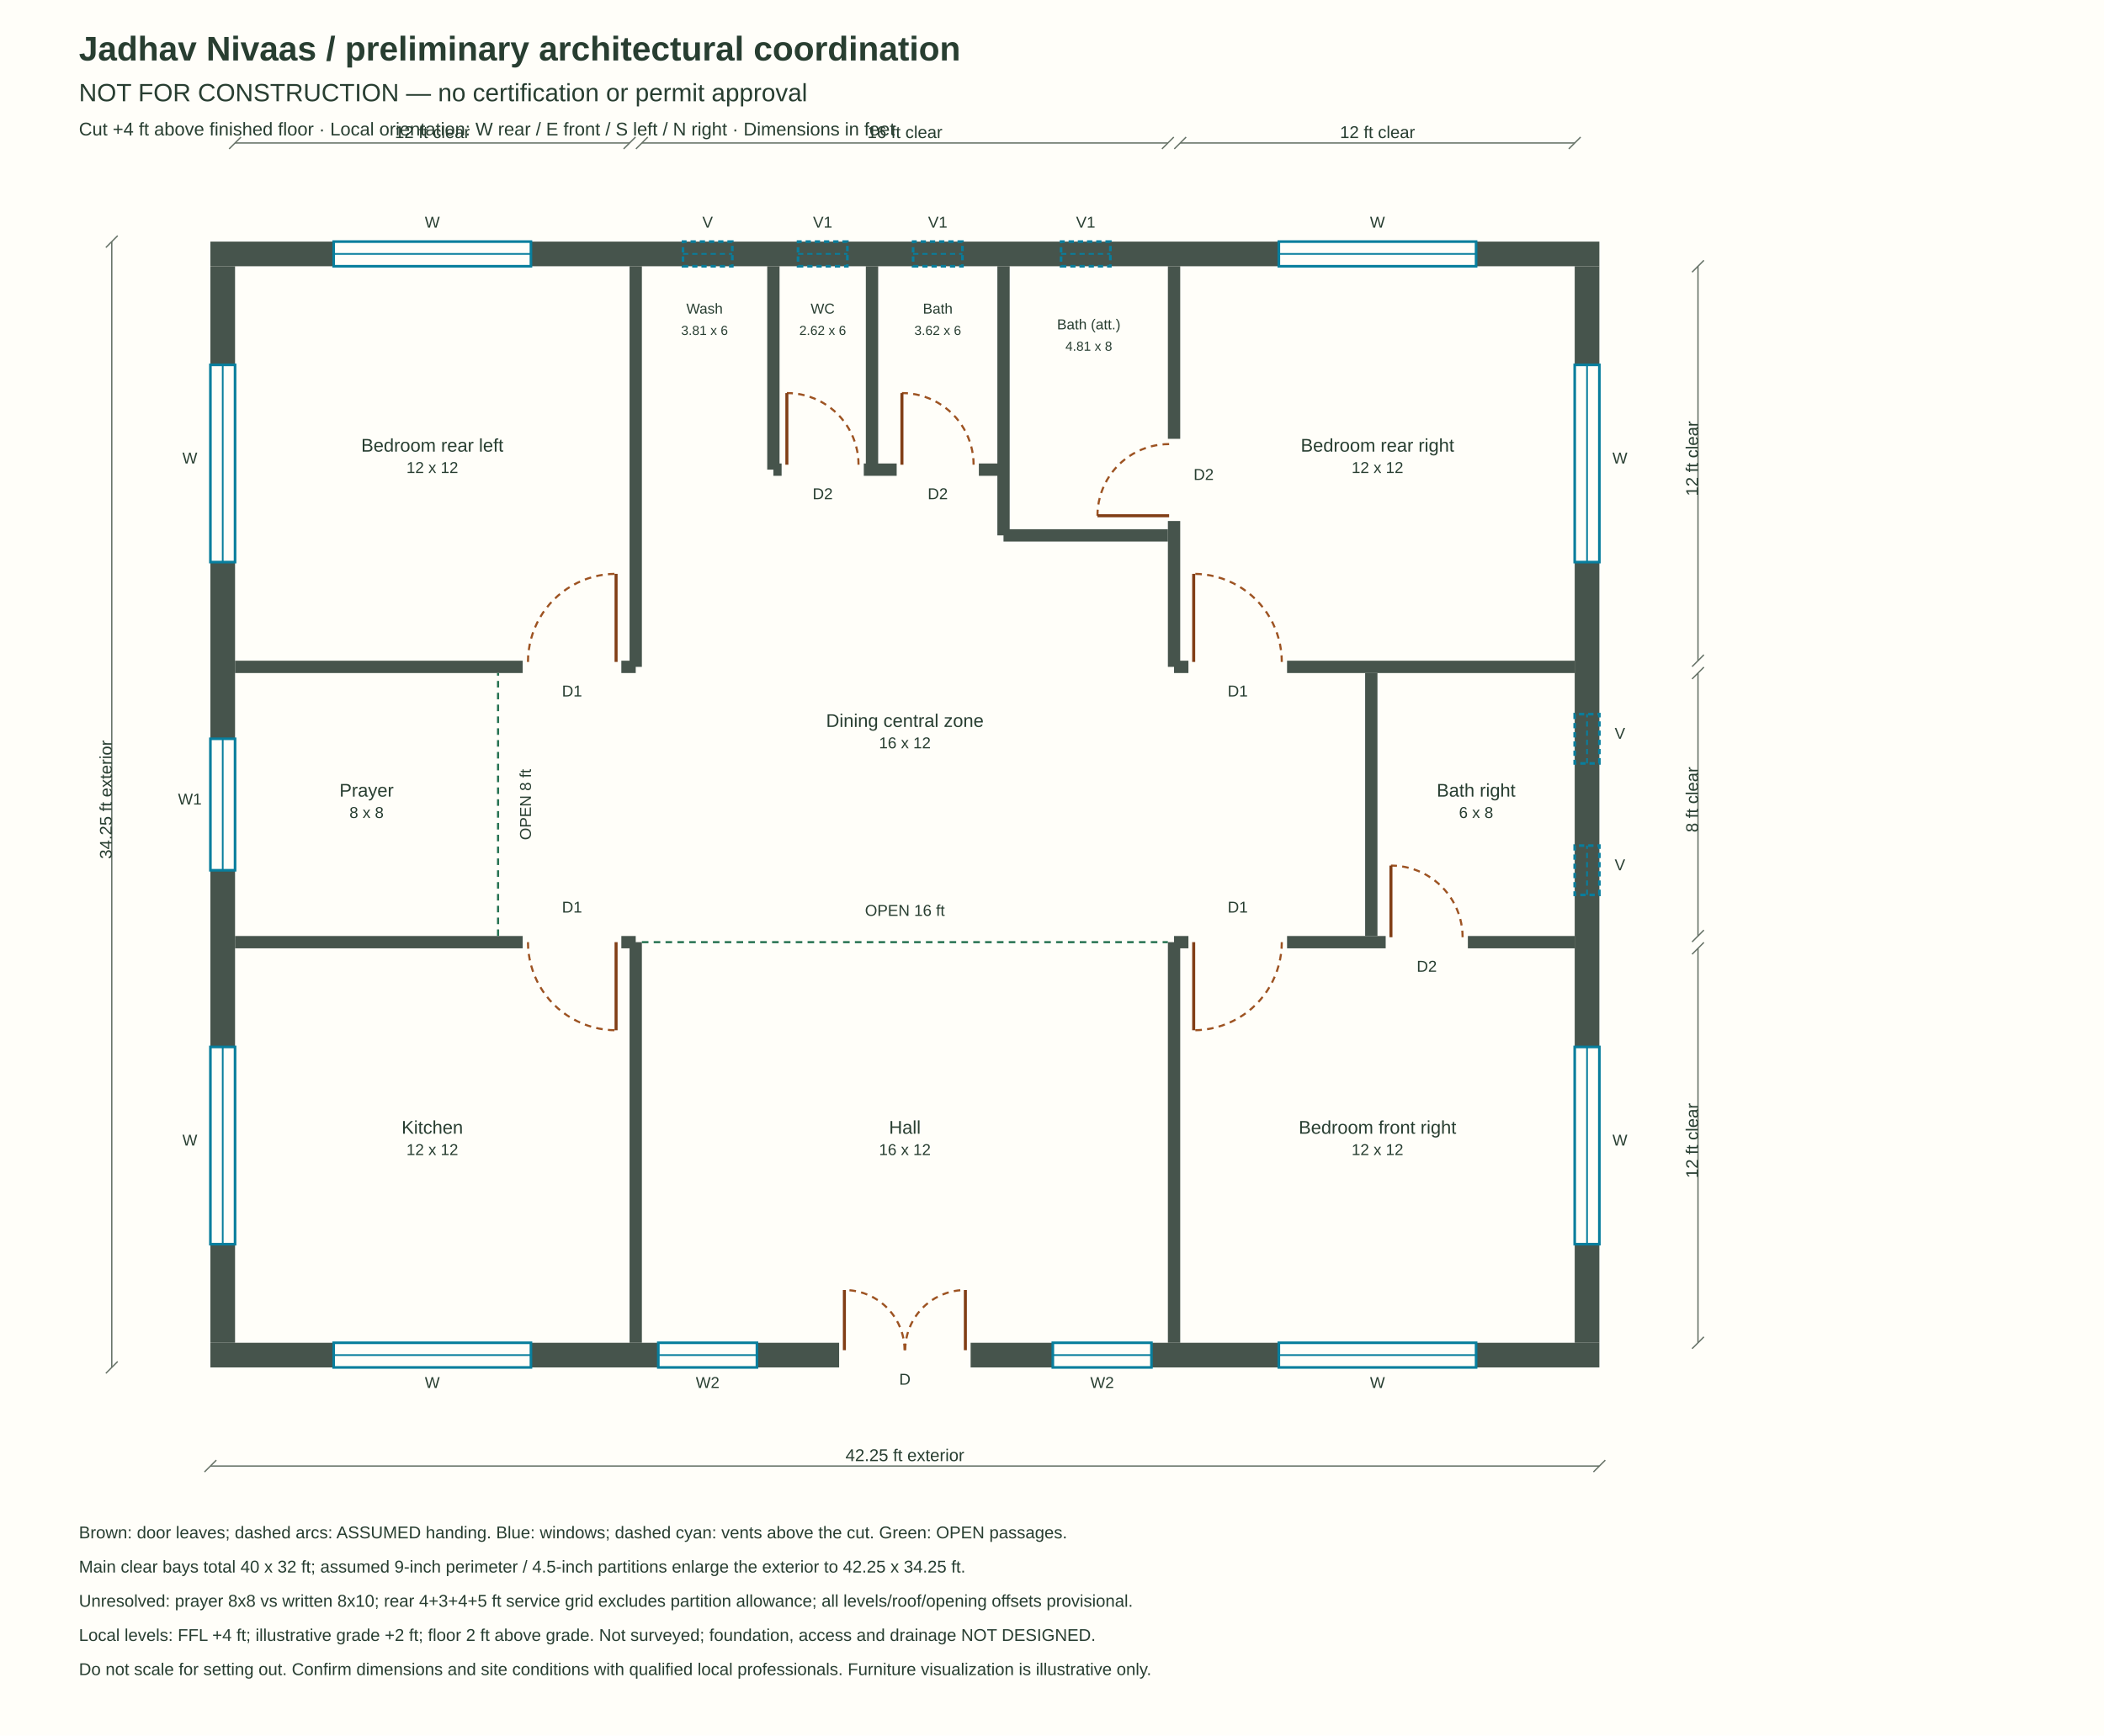
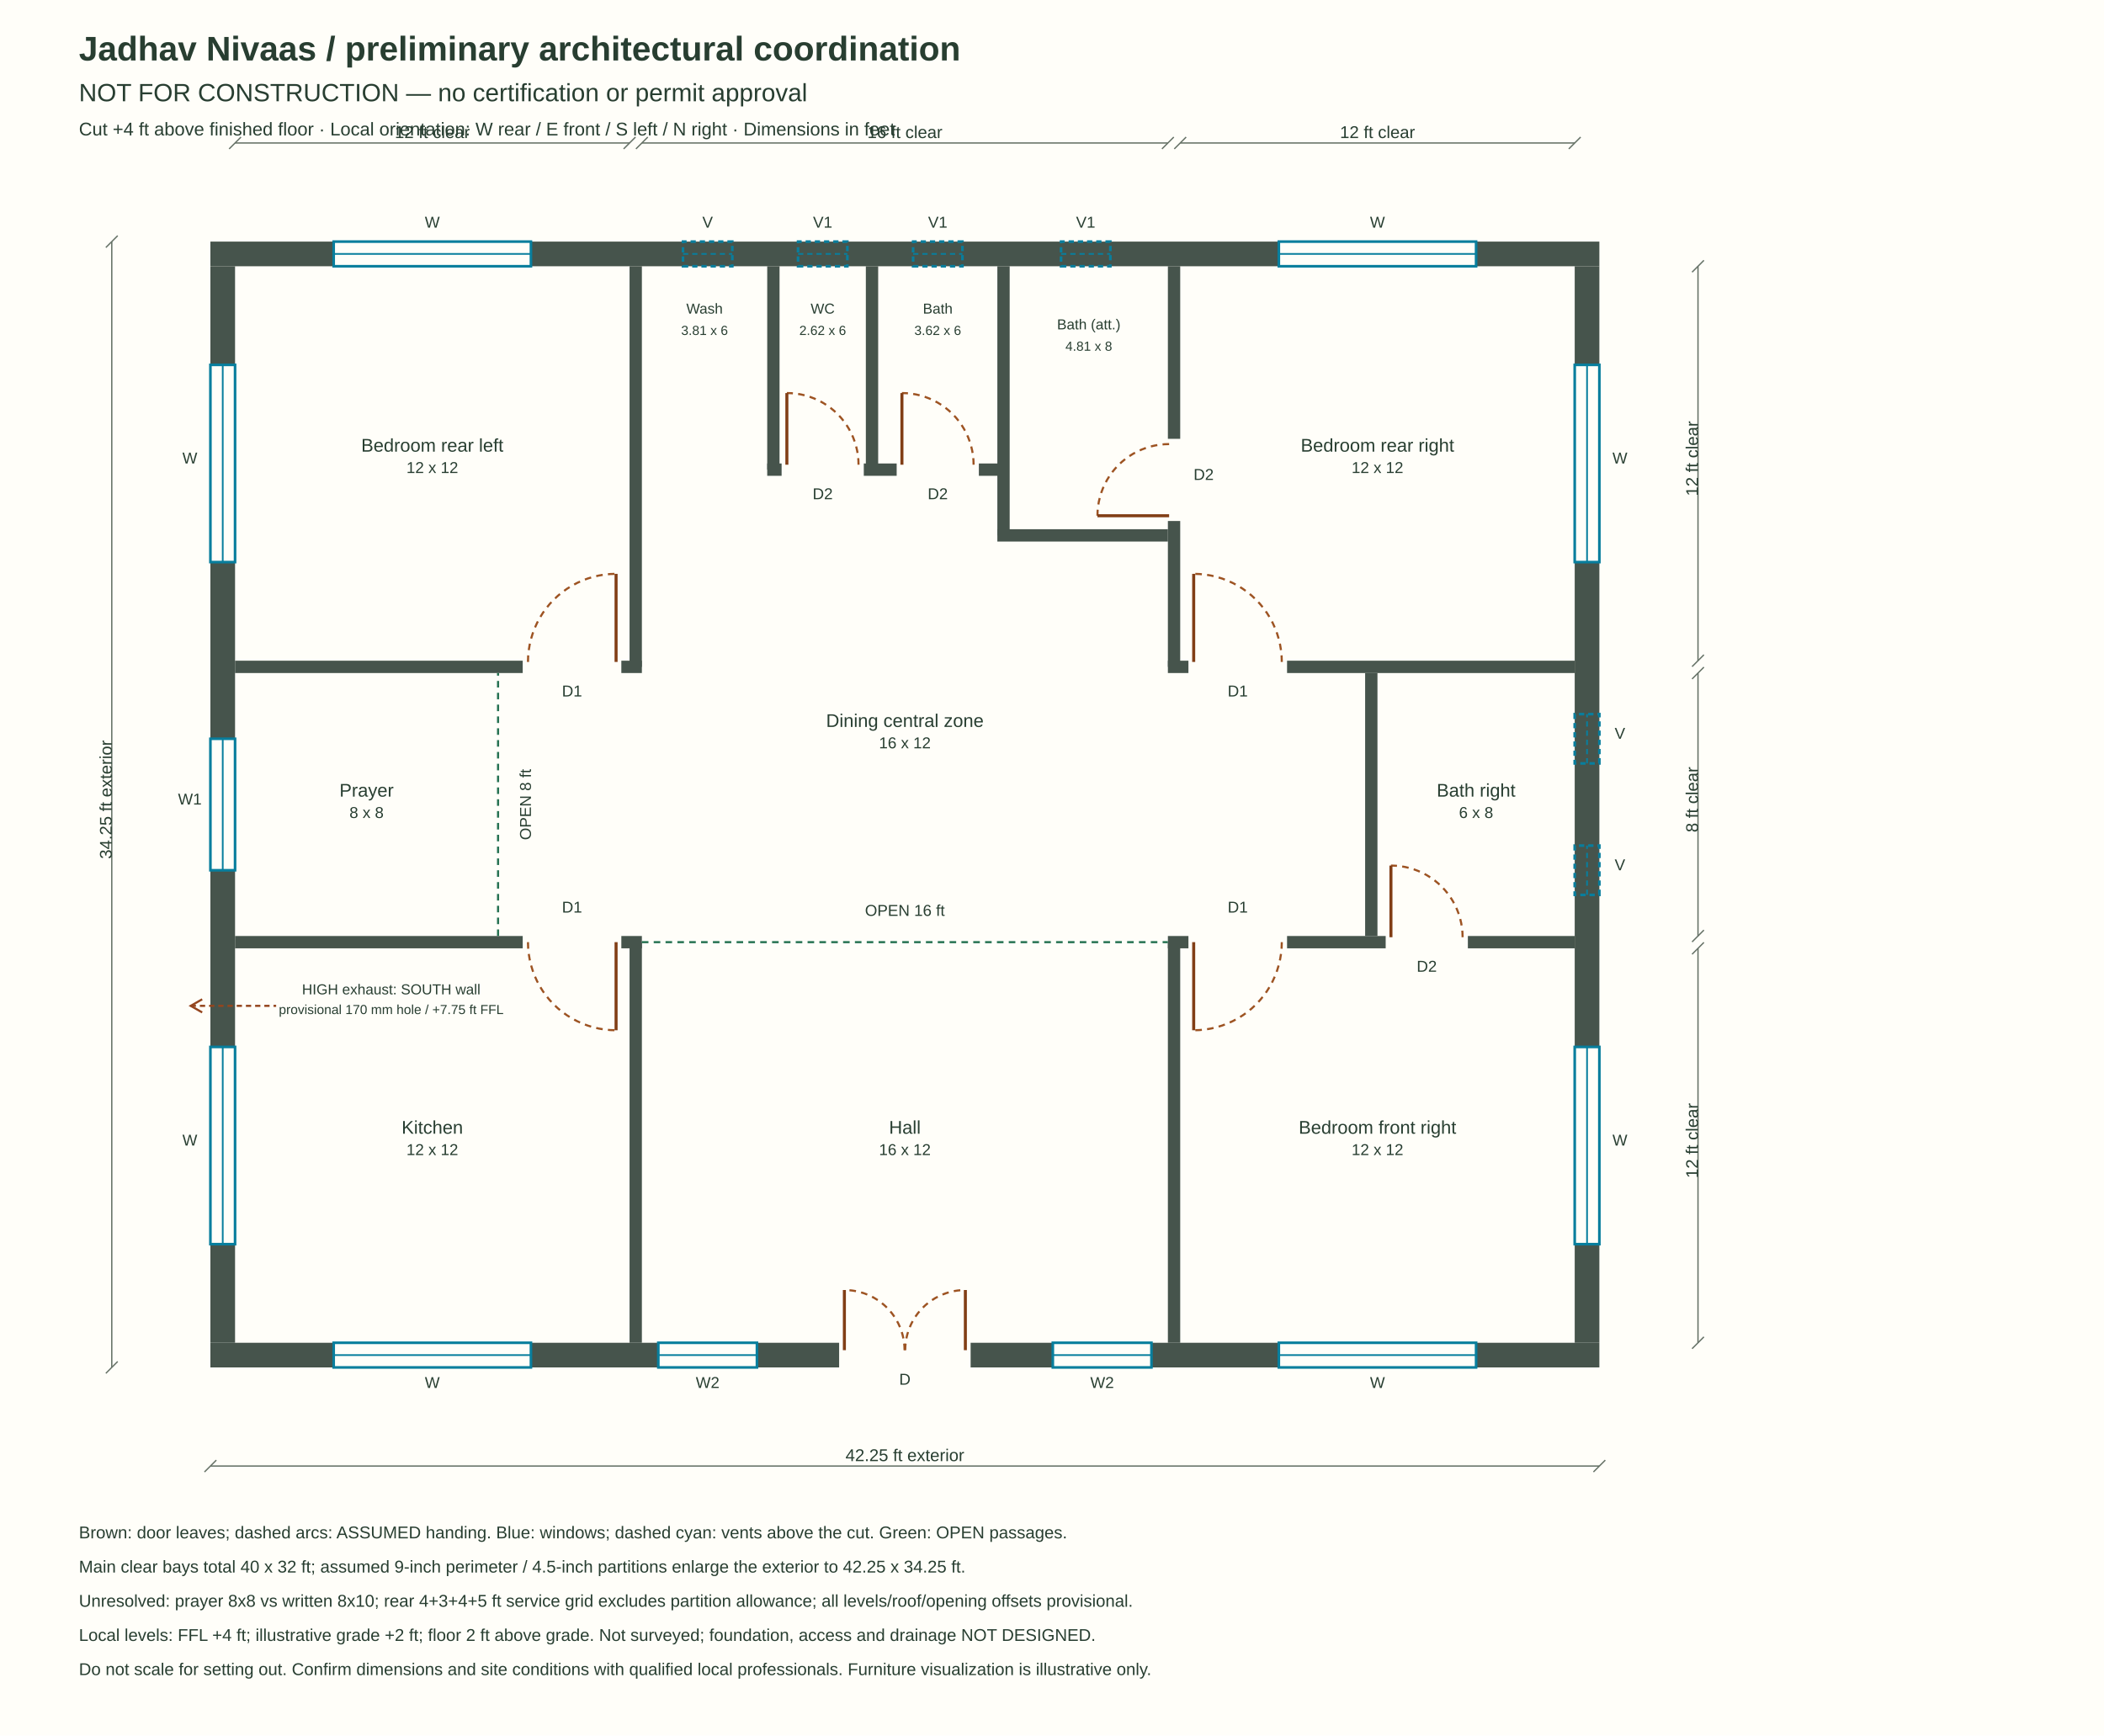
<svg xmlns="http://www.w3.org/2000/svg" width="1600" height="1320" viewBox="0 0 1600 1320">
  <rect width="1600" height="1320" fill="#fffef9" />
  <style>text{font-family:Arial,sans-serif;fill:#283e31}.small{font-size:13px}.tiny{font-size:11px}</style>
  <text x="60" y="46" font-size="26" font-weight="bold">Jadhav Nivaas / preliminary architectural coordination</text>
  <text x="60" y="77" font-size="19" fill="#984e25">NOT FOR CONSTRUCTION — no certification or permit approval</text>
  <text x="60" y="103" font-size="14">Cut +4 ft above finished floor · Local orientation: W rear / E front / S left / N right · Dimensions in feet</text>
  <path d="M638.12 1021.25 L575.63 1021.25 L575.63 1040.00 L638.12 1040.00 L638.12 1021.25 Z" fill="#46544c" fill-rule="evenodd" />
  <path d="M500.63 1021.25 L403.75 1021.25 L403.75 1040.00 L500.63 1040.00 L500.63 1021.25 Z" fill="#46544c" fill-rule="evenodd" />
  <path d="M253.75 1021.25 L160.00 1021.25 L160.00 1040.00 L253.75 1040.00 L253.75 1021.25 Z" fill="#46544c" fill-rule="evenodd" />
  <path d="M800.63 1021.25 L738.12 1021.25 L738.12 1040.00 L800.63 1040.00 L800.63 1021.25 Z" fill="#46544c" fill-rule="evenodd" />
  <path d="M972.50 1021.25 L875.63 1021.25 L875.63 1040.00 L972.50 1040.00 L972.50 1021.25 Z" fill="#46544c" fill-rule="evenodd" />
  <path d="M1216.25 1021.25 L1122.50 1021.25 L1122.50 1040.00 L1216.25 1040.00 L1216.25 1021.25 Z" fill="#46544c" fill-rule="evenodd" />
  <path d="M1216.25 183.75 L1122.50 183.75 L1122.50 202.50 L1216.25 202.50 L1216.25 183.75 Z" fill="#46544c" fill-rule="evenodd" />
  <path d="M972.50 183.75 L403.75 183.75 L403.75 202.50 L972.50 202.50 L972.50 183.75 Z" fill="#46544c" fill-rule="evenodd" />
  <path d="M253.75 183.75 L160.00 183.75 L160.00 202.50 L253.75 202.50 L253.75 183.75 Z" fill="#46544c" fill-rule="evenodd" />
  <path d="M160.00 202.50 L160.00 277.50 L178.75 277.50 L178.75 202.50 L160.00 202.50 Z" fill="#46544c" fill-rule="evenodd" />
  <path d="M160.00 427.50 L160.00 561.88 L174.06 561.88 L178.75 561.88 L178.75 427.50 L160.00 427.50 Z" fill="#46544c" fill-rule="evenodd" />
  <path d="M160.00 661.88 L160.00 796.25 L178.75 796.25 L178.75 661.88 L160.00 661.88 Z" fill="#46544c" fill-rule="evenodd" />
  <path d="M160.00 946.25 L160.00 1021.25 L178.75 1021.25 L178.75 946.25 L160.00 946.25 Z" fill="#46544c" fill-rule="evenodd" />
  <path d="M1197.50 202.50 L1197.50 277.50 L1216.25 277.50 L1216.25 202.50 L1197.50 202.50 Z" fill="#46544c" fill-rule="evenodd" />
  <path d="M1197.50 427.50 L1197.50 796.25 L1211.56 796.25 L1216.25 796.25 L1216.25 427.50 L1197.50 427.50 Z" fill="#46544c" fill-rule="evenodd" />
  <path d="M1197.50 946.25 L1197.50 1021.25 L1216.25 1021.25 L1216.25 946.25 L1197.50 946.25 Z" fill="#46544c" fill-rule="evenodd" />
  <path d="M478.75 716.56 L478.75 1021.25 L488.12 1021.25 L488.12 716.56 L478.75 716.56 Z" fill="#46544c" fill-rule="evenodd" />
  <path d="M888.13 716.56 L888.13 1021.25 L897.50 1021.25 L897.50 716.56 L888.13 716.56 Z" fill="#46544c" fill-rule="evenodd" />
  <path d="M397.50 711.88 L178.75 711.88 L178.75 721.25 L397.50 721.25 L397.50 711.88 Z" fill="#46544c" fill-rule="evenodd" />
-   <path d="M483.44 711.88 L472.50 711.88 L472.50 721.25 L483.44 721.25 L483.44 711.88 Z" fill="#46544c" fill-rule="evenodd" />
-   <path d="M903.75 711.88 L892.81 711.88 L892.81 721.25 L903.75 721.25 L903.75 711.88 Z" fill="#46544c" fill-rule="evenodd" />
+   <path d="M488.13 711.88 L472.50 711.88 L472.50 721.25 L488.12 721.25 L488.12 711.88 Z" fill="#46544c" fill-rule="evenodd" />
+   <path d="M903.75 711.88 L888.13 711.88 L888.13 721.25 L903.75 721.25 L903.75 711.88 Z" fill="#46544c" fill-rule="evenodd" />
  <path d="M1053.75 711.88 L978.75 711.88 L978.75 721.25 L1053.75 721.25 L1053.75 711.88 Z" fill="#46544c" fill-rule="evenodd" />
-   <path d="M1197.50 711.88 L1116.25 711.88 L1116.25 721.25 L1197.50 721.25 L1197.50 711.88 Z" fill="#46544c" fill-rule="evenodd" />
+   <path d="M1197.50 711.88 L1116.25 711.88 L1116.25 718.91 L1116.25 721.25 L1197.50 721.25 L1197.50 711.88 Z" fill="#46544c" fill-rule="evenodd" />
  <path d="M397.50 502.50 L178.75 502.50 L178.75 511.88 L397.50 511.88 L397.50 502.50 Z" fill="#46544c" fill-rule="evenodd" />
-   <path d="M483.44 502.50 L472.50 502.50 L472.50 511.88 L483.44 511.88 L483.44 502.50 Z" fill="#46544c" fill-rule="evenodd" />
-   <path d="M903.75 502.50 L892.81 502.50 L892.81 511.88 L903.75 511.88 L903.75 502.50 Z" fill="#46544c" fill-rule="evenodd" />
+   <path d="M488.13 502.50 L472.50 502.50 L472.50 511.88 L488.12 511.88 L488.12 502.50 Z" fill="#46544c" fill-rule="evenodd" />
+   <path d="M903.75 502.50 L888.13 502.50 L888.13 511.88 L903.75 511.88 L903.75 502.50 Z" fill="#46544c" fill-rule="evenodd" />
  <path d="M1197.50 502.50 L978.75 502.50 L978.75 511.88 L1197.50 511.88 L1197.50 502.50 Z" fill="#46544c" fill-rule="evenodd" />
  <path d="M478.75 202.50 L478.75 507.19 L488.12 507.19 L488.12 202.50 L478.75 202.50 Z" fill="#46544c" fill-rule="evenodd" />
  <path d="M888.13 396.25 L888.13 507.19 L897.50 507.19 L897.50 396.25 L888.13 396.25 Z" fill="#46544c" fill-rule="evenodd" />
  <path d="M888.13 202.50 L888.13 333.75 L897.50 333.75 L897.50 202.50 L888.13 202.50 Z" fill="#46544c" fill-rule="evenodd" />
  <path d="M1038.12 511.87 L1038.12 711.88 L1047.50 711.88 L1047.50 511.88 L1038.12 511.88 Z" fill="#46544c" fill-rule="evenodd" />
  <path d="M583.44 202.50 L583.44 357.19 L592.81 357.19 L592.81 202.50 L583.44 202.50 Z" fill="#46544c" fill-rule="evenodd" />
  <path d="M658.44 202.50 L658.44 357.19 L667.81 357.19 L667.81 202.50 L658.44 202.50 Z" fill="#46544c" fill-rule="evenodd" />
  <path d="M758.44 202.50 L758.44 407.19 L767.81 407.19 L767.81 202.50 L758.44 202.50 Z" fill="#46544c" fill-rule="evenodd" />
-   <path d="M594.38 352.50 L588.12 352.50 L588.12 361.88 L594.38 361.88 L594.38 352.50 Z" fill="#46544c" fill-rule="evenodd" />
+   <path d="M594.38 352.50 L583.44 352.50 L583.44 361.88 L594.38 361.88 L594.38 352.50 Z" fill="#46544c" fill-rule="evenodd" />
  <path d="M681.88 352.50 L656.88 352.50 L656.88 361.88 L681.88 361.88 L681.88 352.50 Z" fill="#46544c" fill-rule="evenodd" />
  <path d="M763.12 352.50 L744.38 352.50 L744.38 361.88 L763.12 361.88 L763.12 352.50 Z" fill="#46544c" fill-rule="evenodd" />
-   <path d="M888.13 402.50 L763.12 402.50 L763.12 409.53 L763.12 411.88 L888.13 411.88 L888.13 402.50 Z" fill="#46544c" fill-rule="evenodd" />
+   <path d="M888.13 402.50 L758.44 402.50 L758.44 411.88 L888.13 411.88 L888.13 402.50 Z" fill="#46544c" fill-rule="evenodd" />
  <polygon points="500.62,1040.00 575.62,1040.00 575.62,1021.25 500.62,1021.25" fill="none" stroke="#087e9d" stroke-width="2" />
  <polyline points="500.62,1030.62 575.62,1030.62" fill="none" stroke="#087e9d" stroke-width="1.3" />
  <text x="538.12" y="1055.62" font-size="12" text-anchor="middle" fill="#087e9d">W2</text>
  <polygon points="800.62,1040.00 875.62,1040.00 875.62,1021.25 800.62,1021.25" fill="none" stroke="#087e9d" stroke-width="2" />
  <polyline points="800.62,1030.62 875.62,1030.62" fill="none" stroke="#087e9d" stroke-width="1.3" />
  <text x="838.12" y="1055.62" font-size="12" text-anchor="middle" fill="#087e9d">W2</text>
  <polygon points="253.75,1040.00 403.75,1040.00 403.75,1021.25 253.75,1021.25" fill="none" stroke="#087e9d" stroke-width="2" />
  <polyline points="253.75,1030.62 403.75,1030.62" fill="none" stroke="#087e9d" stroke-width="1.3" />
  <text x="328.75" y="1055.62" font-size="12" text-anchor="middle" fill="#087e9d">W</text>
  <polygon points="253.75,202.50 403.75,202.50 403.75,183.75 253.75,183.75" fill="none" stroke="#087e9d" stroke-width="2" />
  <polyline points="253.75,193.12 403.75,193.12" fill="none" stroke="#087e9d" stroke-width="1.3" />
  <text x="328.75" y="173.13" font-size="12" text-anchor="middle" fill="#087e9d">W</text>
  <polygon points="972.50,1040.00 1122.50,1040.00 1122.50,1021.25 972.50,1021.25" fill="none" stroke="#087e9d" stroke-width="2" />
  <polyline points="972.50,1030.62 1122.50,1030.62" fill="none" stroke="#087e9d" stroke-width="1.3" />
  <text x="1047.50" y="1055.62" font-size="12" text-anchor="middle" fill="#087e9d">W</text>
  <polygon points="972.50,202.50 1122.50,202.50 1122.50,183.75 972.50,183.75" fill="none" stroke="#087e9d" stroke-width="2" />
  <polyline points="972.50,193.12 1122.50,193.12" fill="none" stroke="#087e9d" stroke-width="1.3" />
  <text x="1047.50" y="173.13" font-size="12" text-anchor="middle" fill="#087e9d">W</text>
  <polygon points="178.75,946.25 178.75,796.25 160.00,796.25 160.00,946.25" fill="none" stroke="#087e9d" stroke-width="2" />
  <polyline points="169.38,946.25 169.38,796.25" fill="none" stroke="#087e9d" stroke-width="1.3" />
  <text x="144.38" y="871.25" font-size="12" text-anchor="middle" fill="#087e9d">W</text>
  <polygon points="178.75,427.50 178.75,277.50 160.00,277.50 160.00,427.50" fill="none" stroke="#087e9d" stroke-width="2" />
  <polyline points="169.38,427.50 169.38,277.50" fill="none" stroke="#087e9d" stroke-width="1.3" />
  <text x="144.38" y="352.50" font-size="12" text-anchor="middle" fill="#087e9d">W</text>
  <polygon points="1216.25,946.25 1216.25,796.25 1197.50,796.25 1197.50,946.25" fill="none" stroke="#087e9d" stroke-width="2" />
  <polyline points="1206.88,946.25 1206.88,796.25" fill="none" stroke="#087e9d" stroke-width="1.3" />
  <text x="1231.88" y="871.25" font-size="12" text-anchor="middle" fill="#087e9d">W</text>
  <polygon points="1216.25,427.50 1216.25,277.50 1197.50,277.50 1197.50,427.50" fill="none" stroke="#087e9d" stroke-width="2" />
  <polyline points="1206.88,427.50 1206.88,277.50" fill="none" stroke="#087e9d" stroke-width="1.3" />
  <text x="1231.88" y="352.50" font-size="12" text-anchor="middle" fill="#087e9d">W</text>
  <polygon points="178.75,661.88 178.75,561.88 160.00,561.88 160.00,661.88" fill="none" stroke="#087e9d" stroke-width="2" />
  <polyline points="169.38,661.88 169.38,561.88" fill="none" stroke="#087e9d" stroke-width="1.3" />
  <text x="144.38" y="611.88" font-size="12" text-anchor="middle" fill="#087e9d">W1</text>
  <polygon points="519.38,202.50 556.88,202.50 556.88,183.75 519.38,183.75" fill="none" stroke="#087e9d" stroke-width="2" stroke-dasharray="4 3" />
  <polyline points="519.38,193.12 556.88,193.12" fill="none" stroke="#087e9d" stroke-width="1.3" stroke-dasharray="4 3" />
  <text x="538.12" y="173.13" font-size="12" text-anchor="middle" fill="#087e9d">V</text>
  <polygon points="606.88,202.50 644.38,202.50 644.38,183.75 606.88,183.75" fill="none" stroke="#087e9d" stroke-width="2" stroke-dasharray="4 3" />
  <polyline points="606.88,193.12 644.38,193.12" fill="none" stroke="#087e9d" stroke-width="1.3" stroke-dasharray="4 3" />
  <text x="625.62" y="173.13" font-size="12" text-anchor="middle" fill="#087e9d">V1</text>
  <polygon points="694.38,202.50 731.88,202.50 731.88,183.75 694.38,183.75" fill="none" stroke="#087e9d" stroke-width="2" stroke-dasharray="4 3" />
  <polyline points="694.38,193.12 731.88,193.12" fill="none" stroke="#087e9d" stroke-width="1.3" stroke-dasharray="4 3" />
  <text x="713.12" y="173.13" font-size="12" text-anchor="middle" fill="#087e9d">V1</text>
  <polygon points="806.88,202.50 844.38,202.50 844.38,183.75 806.88,183.75" fill="none" stroke="#087e9d" stroke-width="2" stroke-dasharray="4 3" />
  <polyline points="806.88,193.12 844.38,193.12" fill="none" stroke="#087e9d" stroke-width="1.3" stroke-dasharray="4 3" />
  <text x="825.62" y="173.13" font-size="12" text-anchor="middle" fill="#087e9d">V1</text>
  <polygon points="1216.25,680.62 1216.25,643.12 1197.50,643.12 1197.50,680.62" fill="none" stroke="#087e9d" stroke-width="2" stroke-dasharray="4 3" />
  <polyline points="1206.88,680.62 1206.88,643.12" fill="none" stroke="#087e9d" stroke-width="1.3" stroke-dasharray="4 3" />
  <text x="1231.88" y="661.88" font-size="12" text-anchor="middle" fill="#087e9d">V</text>
  <polygon points="1216.25,580.62 1216.25,543.12 1197.50,543.12 1197.50,580.62" fill="none" stroke="#087e9d" stroke-width="2" stroke-dasharray="4 3" />
  <polyline points="1206.88,580.62 1206.88,543.12" fill="none" stroke="#087e9d" stroke-width="1.3" stroke-dasharray="4 3" />
  <text x="1231.88" y="561.88" font-size="12" text-anchor="middle" fill="#087e9d">V</text>
  <polyline points="687.88,1026.88 687.78,1023.88 687.48,1020.90 687.00,1017.95 686.32,1015.03 685.45,1012.17 684.39,1009.37 683.16,1006.64 681.75,1004.00 680.16,1001.46 678.42,999.02 676.52,996.71 674.48,994.52 672.29,992.48 669.98,990.58 667.54,988.84 665.00,987.25 662.36,985.84 659.63,984.61 656.83,983.55 653.97,982.68 651.05,982.00 648.10,981.52 645.12,981.22 642.12,981.12" fill="none" stroke="#9d5322" stroke-width="1.6" stroke-dasharray="5 4" />
  <polyline points="642.12,1026.88 642.12,981.12" fill="none" stroke="#813e16" stroke-width="2.3" />
  <polyline points="688.38,1026.88 688.47,1023.88 688.77,1020.90 689.25,1017.95 689.93,1015.03 690.80,1012.17 691.86,1009.37 693.09,1006.64 694.50,1004.00 696.09,1001.46 697.83,999.02 699.73,996.71 701.77,994.52 703.96,992.48 706.27,990.58 708.71,988.84 711.25,987.25 713.89,985.84 716.62,984.61 719.42,983.55 722.28,982.68 725.20,982.00 728.15,981.52 731.13,981.22 734.12,981.12" fill="none" stroke="#9d5322" stroke-width="1.6" stroke-dasharray="5 4" />
  <polyline points="734.12,1026.88 734.12,981.12" fill="none" stroke="#813e16" stroke-width="2.3" />
  <text x="688.12" y="1053.12" font-size="12" text-anchor="middle" fill="#813e16">D</text>
  <polyline points="401.50,716.56 401.64,720.94 402.07,725.31 402.79,729.63 403.78,733.90 405.06,738.10 406.60,742.20 408.41,746.20 410.48,750.06 412.79,753.79 415.35,757.35 418.13,760.74 421.12,763.94 424.32,766.94 427.71,769.72 431.28,772.27 435.00,774.59 438.87,776.65 442.86,778.46 446.96,780.01 451.16,781.28 455.43,782.28 459.75,782.99 464.12,783.42 468.50,783.56" fill="none" stroke="#9d5322" stroke-width="1.6" stroke-dasharray="5 4" />
  <polyline points="468.50,716.56 468.50,783.56" fill="none" stroke="#813e16" stroke-width="2.3" />
  <text x="435.00" y="694.06" font-size="12" text-anchor="middle" fill="#813e16">D1</text>
  <polyline points="974.75,716.56 974.61,720.94 974.18,725.31 973.46,729.63 972.47,733.90 971.19,738.10 969.65,742.20 967.84,746.20 965.77,750.06 963.46,753.79 960.90,757.35 958.12,760.74 955.13,763.94 951.93,766.94 948.54,769.72 944.97,772.27 941.25,774.59 937.38,776.65 933.39,778.46 929.29,780.01 925.09,781.28 920.82,782.28 916.50,782.99 912.13,783.42 907.75,783.56" fill="none" stroke="#9d5322" stroke-width="1.6" stroke-dasharray="5 4" />
  <polyline points="907.75,716.56 907.75,783.56" fill="none" stroke="#813e16" stroke-width="2.3" />
  <text x="941.25" y="694.06" font-size="12" text-anchor="middle" fill="#813e16">D1</text>
  <polyline points="401.50,503.44 401.64,499.06 402.07,494.69 402.79,490.37 403.78,486.10 405.06,481.90 406.60,477.80 408.41,473.80 410.48,469.94 412.79,466.21 415.35,462.65 418.13,459.26 421.12,456.06 424.32,453.06 427.71,450.28 431.28,447.73 435.00,445.41 438.87,443.35 442.86,441.54 446.96,439.99 451.16,438.72 455.43,437.72 459.75,437.01 464.12,436.58 468.50,436.44" fill="none" stroke="#9d5322" stroke-width="1.6" stroke-dasharray="5 4" />
  <polyline points="468.50,503.44 468.50,436.44" fill="none" stroke="#813e16" stroke-width="2.3" />
  <text x="435.00" y="529.69" font-size="12" text-anchor="middle" fill="#813e16">D1</text>
  <polyline points="974.75,503.44 974.61,499.06 974.18,494.69 973.46,490.37 972.47,486.10 971.19,481.90 969.65,477.80 967.84,473.80 965.77,469.94 963.46,466.21 960.90,462.65 958.12,459.26 955.13,456.06 951.93,453.06 948.54,450.28 944.97,447.73 941.25,445.41 937.38,443.35 933.39,441.54 929.29,439.99 925.09,438.72 920.82,437.72 916.50,437.01 912.13,436.58 907.75,436.44" fill="none" stroke="#9d5322" stroke-width="1.6" stroke-dasharray="5 4" />
  <polyline points="907.75,503.44 907.75,436.44" fill="none" stroke="#813e16" stroke-width="2.3" />
  <text x="941.25" y="529.69" font-size="12" text-anchor="middle" fill="#813e16">D1</text>
  <polyline points="1112.25,712.81 1112.13,709.25 1111.78,705.70 1111.20,702.18 1110.39,698.71 1109.36,695.29 1108.10,691.96 1106.63,688.71 1104.95,685.56 1103.07,682.53 1100.99,679.64 1098.73,676.88 1096.29,674.28 1093.68,671.84 1090.93,669.57 1088.03,667.50 1085.00,665.61 1081.85,663.93 1078.61,662.46 1075.27,661.20 1071.86,660.17 1068.38,659.36 1064.86,658.78 1061.31,658.43 1057.75,658.31" fill="none" stroke="#9d5322" stroke-width="1.6" stroke-dasharray="5 4" />
  <polyline points="1057.75,712.81 1057.75,658.31" fill="none" stroke="#813e16" stroke-width="2.3" />
  <text x="1085.00" y="739.06" font-size="12" text-anchor="middle" fill="#813e16">D2</text>
  <polyline points="652.88,353.44 652.76,349.87 652.41,346.32 651.83,342.81 651.02,339.33 649.98,335.92 648.73,332.58 647.25,329.33 645.57,326.19 643.69,323.16 641.61,320.26 639.35,317.50 636.91,314.90 634.31,312.46 631.55,310.20 628.65,308.12 625.62,306.24 622.48,304.56 619.23,303.09 615.89,301.83 612.48,300.79 609.01,299.98 605.49,299.40 601.94,299.05 598.38,298.94" fill="none" stroke="#9d5322" stroke-width="1.6" stroke-dasharray="5 4" />
  <polyline points="598.38,353.44 598.38,298.94" fill="none" stroke="#813e16" stroke-width="2.3" />
  <text x="625.62" y="379.69" font-size="12" text-anchor="middle" fill="#813e16">D2</text>
  <polyline points="740.38,353.44 740.26,349.87 739.91,346.32 739.33,342.81 738.52,339.33 737.48,335.92 736.23,332.58 734.75,329.33 733.07,326.19 731.19,323.16 729.11,320.26 726.85,317.50 724.41,314.90 721.81,312.46 719.05,310.20 716.15,308.12 713.12,306.24 709.98,304.56 706.73,303.09 703.39,301.83 699.98,300.79 696.51,299.98 692.99,299.40 689.44,299.05 685.88,298.94" fill="none" stroke="#9d5322" stroke-width="1.6" stroke-dasharray="5 4" />
  <polyline points="685.88,353.44 685.88,298.94" fill="none" stroke="#813e16" stroke-width="2.3" />
  <text x="713.12" y="379.69" font-size="12" text-anchor="middle" fill="#813e16">D2</text>
  <polyline points="889.06,337.75 885.50,337.87 881.95,338.22 878.43,338.80 874.96,339.61 871.54,340.64 868.21,341.90 864.96,343.37 861.81,345.05 858.78,346.93 855.89,349.01 853.13,351.27 850.53,353.71 848.09,356.32 845.82,359.07 843.75,361.97 841.86,365.00 840.18,368.15 838.71,371.39 837.45,374.73 836.42,378.14 835.61,381.62 835.03,385.14 834.68,388.69 834.56,392.25" fill="none" stroke="#9d5322" stroke-width="1.6" stroke-dasharray="5 4" />
  <polyline points="889.06,392.25 834.56,392.25" fill="none" stroke="#813e16" stroke-width="2.3" />
  <text x="915.31" y="365.00" font-size="12" text-anchor="middle" fill="#813e16">D2</text>
  <polyline points="488.12,716.56 888.12,716.56" fill="none" stroke="#267252" stroke-width="1.6" stroke-dasharray="5 4" />
  <text x="688.12" y="696.56" font-size="12" text-anchor="middle" fill="#267252">OPEN 16 ft</text>
  <polyline points="378.75,711.88 378.75,511.88" fill="none" stroke="#267252" stroke-width="1.6" stroke-dasharray="5 4" />
  <text x="403.75" y="611.88" font-size="12" text-anchor="middle" fill="#267252" transform="rotate(-90 403.75 611.88)">OPEN 8 ft</text>
+   <polyline points="145.00,765.00 210.00,765.00" fill="none" stroke="#94451e" stroke-width="1.6" stroke-dasharray="4 3" />
+   <polyline points="153.75,770.00 145.00,765.00 153.75,760.00" fill="none" stroke="#94451e" stroke-width="1.6" />
+   <text x="297.50" y="756.25" font-size="11" text-anchor="middle" fill="#94451e">HIGH exhaust: SOUTH wall</text>
+   <text x="297.50" y="771.25" font-size="10" text-anchor="middle" fill="#94451e">provisional 170 mm hole / +7.75 ft FFL</text>
  <text x="328.75" y="862.25" font-size="14" text-anchor="middle" fill="#283e31">Kitchen</text>
  <text x="328.75" y="878.50" font-size="12" text-anchor="middle" fill="#283e31">12 x 12</text>
  <text x="688.12" y="862.25" font-size="14" text-anchor="middle" fill="#283e31">Hall</text>
  <text x="688.12" y="878.50" font-size="12" text-anchor="middle" fill="#283e31">16 x 12</text>
  <text x="1047.50" y="862.25" font-size="14" text-anchor="middle" fill="#283e31">Bedroom front right</text>
  <text x="1047.50" y="878.50" font-size="12" text-anchor="middle" fill="#283e31">12 x 12</text>
  <text x="278.75" y="605.88" font-size="14" text-anchor="middle" fill="#283e31">Prayer</text>
  <text x="278.75" y="622.12" font-size="12" text-anchor="middle" fill="#283e31">8 x 8</text>
  <text x="1122.50" y="605.88" font-size="14" text-anchor="middle" fill="#283e31">Bath right</text>
  <text x="1122.50" y="622.12" font-size="12" text-anchor="middle" fill="#283e31">6 x 8</text>
  <text x="328.75" y="343.50" font-size="14" text-anchor="middle" fill="#283e31">Bedroom rear left</text>
  <text x="328.75" y="359.75" font-size="12" text-anchor="middle" fill="#283e31">12 x 12</text>
  <text x="1047.50" y="343.50" font-size="14" text-anchor="middle" fill="#283e31">Bedroom rear right</text>
  <text x="1047.50" y="359.75" font-size="12" text-anchor="middle" fill="#283e31">12 x 12</text>
  <text x="688.12" y="552.88" font-size="14" text-anchor="middle" fill="#283e31">Dining central zone</text>
  <text x="688.12" y="569.12" font-size="12" text-anchor="middle" fill="#283e31">16 x 12</text>
  <text x="535.78" y="238.50" font-size="11" text-anchor="middle" fill="#283e31">Wash</text>
  <text x="535.78" y="254.75" font-size="10" text-anchor="middle" fill="#283e31">3.81 x 6</text>
  <text x="625.62" y="238.50" font-size="11" text-anchor="middle" fill="#283e31">WC</text>
  <text x="625.62" y="254.75" font-size="10" text-anchor="middle" fill="#283e31">2.62 x 6</text>
  <text x="713.12" y="238.50" font-size="11" text-anchor="middle" fill="#283e31">Bath</text>
  <text x="713.12" y="254.75" font-size="10" text-anchor="middle" fill="#283e31">3.62 x 6</text>
  <text x="827.97" y="250.50" font-size="11" text-anchor="middle" fill="#283e31">Bath (att.)</text>
  <text x="827.97" y="266.75" font-size="10" text-anchor="middle" fill="#283e31">4.81 x 8</text>
  <polyline points="160.00,1115.00 1216.25,1115.00" fill="none" stroke="#657166" stroke-width="1" />
  <polyline points="155.50,1119.50 164.50,1110.50" fill="none" stroke="#657166" stroke-width="1" />
  <polyline points="1211.75,1119.50 1220.75,1110.50" fill="none" stroke="#657166" stroke-width="1" />
  <text x="688.12" y="1111.25" font-size="13" text-anchor="middle" fill="#344b3b">42.25 ft exterior</text>
  <polyline points="85.00,1040.00 85.00,183.75" fill="none" stroke="#657166" stroke-width="1" />
  <polyline points="80.50,1044.50 89.50,1035.50" fill="none" stroke="#657166" stroke-width="1" />
  <polyline points="80.50,188.25 89.50,179.25" fill="none" stroke="#657166" stroke-width="1" />
  <text x="85.00" y="608.12" font-size="13" text-anchor="middle" fill="#344b3b" transform="rotate(-90 85.00 608.12)">34.25 ft exterior</text>
  <polyline points="178.75,108.75 478.75,108.75" fill="none" stroke="#657166" stroke-width="1" />
  <polyline points="174.25,113.25 183.25,104.25" fill="none" stroke="#657166" stroke-width="1" />
  <polyline points="474.25,113.25 483.25,104.25" fill="none" stroke="#657166" stroke-width="1" />
  <text x="328.75" y="105.00" font-size="13" text-anchor="middle" fill="#344b3b">12 ft clear</text>
  <polyline points="488.12,108.75 888.12,108.75" fill="none" stroke="#657166" stroke-width="1" />
  <polyline points="483.62,113.25 492.62,104.25" fill="none" stroke="#657166" stroke-width="1" />
  <polyline points="883.62,113.25 892.62,104.25" fill="none" stroke="#657166" stroke-width="1" />
  <text x="688.12" y="105.00" font-size="13" text-anchor="middle" fill="#344b3b">16 ft clear</text>
  <polyline points="897.50,108.75 1197.50,108.75" fill="none" stroke="#657166" stroke-width="1" />
  <polyline points="893.00,113.25 902.00,104.25" fill="none" stroke="#657166" stroke-width="1" />
  <polyline points="1193.00,113.25 1202.00,104.25" fill="none" stroke="#657166" stroke-width="1" />
  <text x="1047.50" y="105.00" font-size="13" text-anchor="middle" fill="#344b3b">12 ft clear</text>
  <polyline points="1291.25,1021.25 1291.25,721.25" fill="none" stroke="#657166" stroke-width="1" />
  <polyline points="1286.75,1025.75 1295.75,1016.75" fill="none" stroke="#657166" stroke-width="1" />
  <polyline points="1286.75,725.75 1295.75,716.75" fill="none" stroke="#657166" stroke-width="1" />
  <text x="1291.25" y="867.50" font-size="13" text-anchor="middle" fill="#344b3b" transform="rotate(-90 1291.25 867.50)">12 ft clear</text>
  <polyline points="1291.25,711.88 1291.25,511.88" fill="none" stroke="#657166" stroke-width="1" />
  <polyline points="1286.75,716.38 1295.75,707.38" fill="none" stroke="#657166" stroke-width="1" />
  <polyline points="1286.75,516.38 1295.75,507.38" fill="none" stroke="#657166" stroke-width="1" />
  <text x="1291.25" y="608.12" font-size="13" text-anchor="middle" fill="#344b3b" transform="rotate(-90 1291.25 608.12)">8 ft clear</text>
  <polyline points="1291.25,502.50 1291.25,202.50" fill="none" stroke="#657166" stroke-width="1" />
  <polyline points="1286.75,507.00 1295.75,498.00" fill="none" stroke="#657166" stroke-width="1" />
  <polyline points="1286.75,207.00 1295.75,198.00" fill="none" stroke="#657166" stroke-width="1" />
  <text x="1291.25" y="348.75" font-size="13" text-anchor="middle" fill="#344b3b" transform="rotate(-90 1291.25 348.75)">12 ft clear</text>
  <text x="60" y="1170" class="small">Brown: door leaves; dashed arcs: ASSUMED handing. Blue: windows; dashed cyan: vents above the cut. Green: OPEN passages.</text>
  <text x="60" y="1196" class="small">Main clear bays total 40 x 32 ft; assumed 9-inch perimeter / 4.5-inch partitions enlarge the exterior to 42.25 x 34.25 ft.</text>
  <text x="60" y="1222" class="small">Unresolved: prayer 8x8 vs written 8x10; rear 4+3+4+5 ft service grid excludes partition allowance; all levels/roof/opening offsets provisional.</text>
  <text x="60" y="1248" class="small">Local levels: FFL +4 ft; illustrative grade +2 ft; floor 2 ft above grade. Not surveyed; foundation, access and drainage NOT DESIGNED.</text>
  <text x="60" y="1274" class="small">Do not scale for setting out. Confirm dimensions and site conditions with qualified local professionals. Furniture visualization is illustrative only.</text>
</svg>
